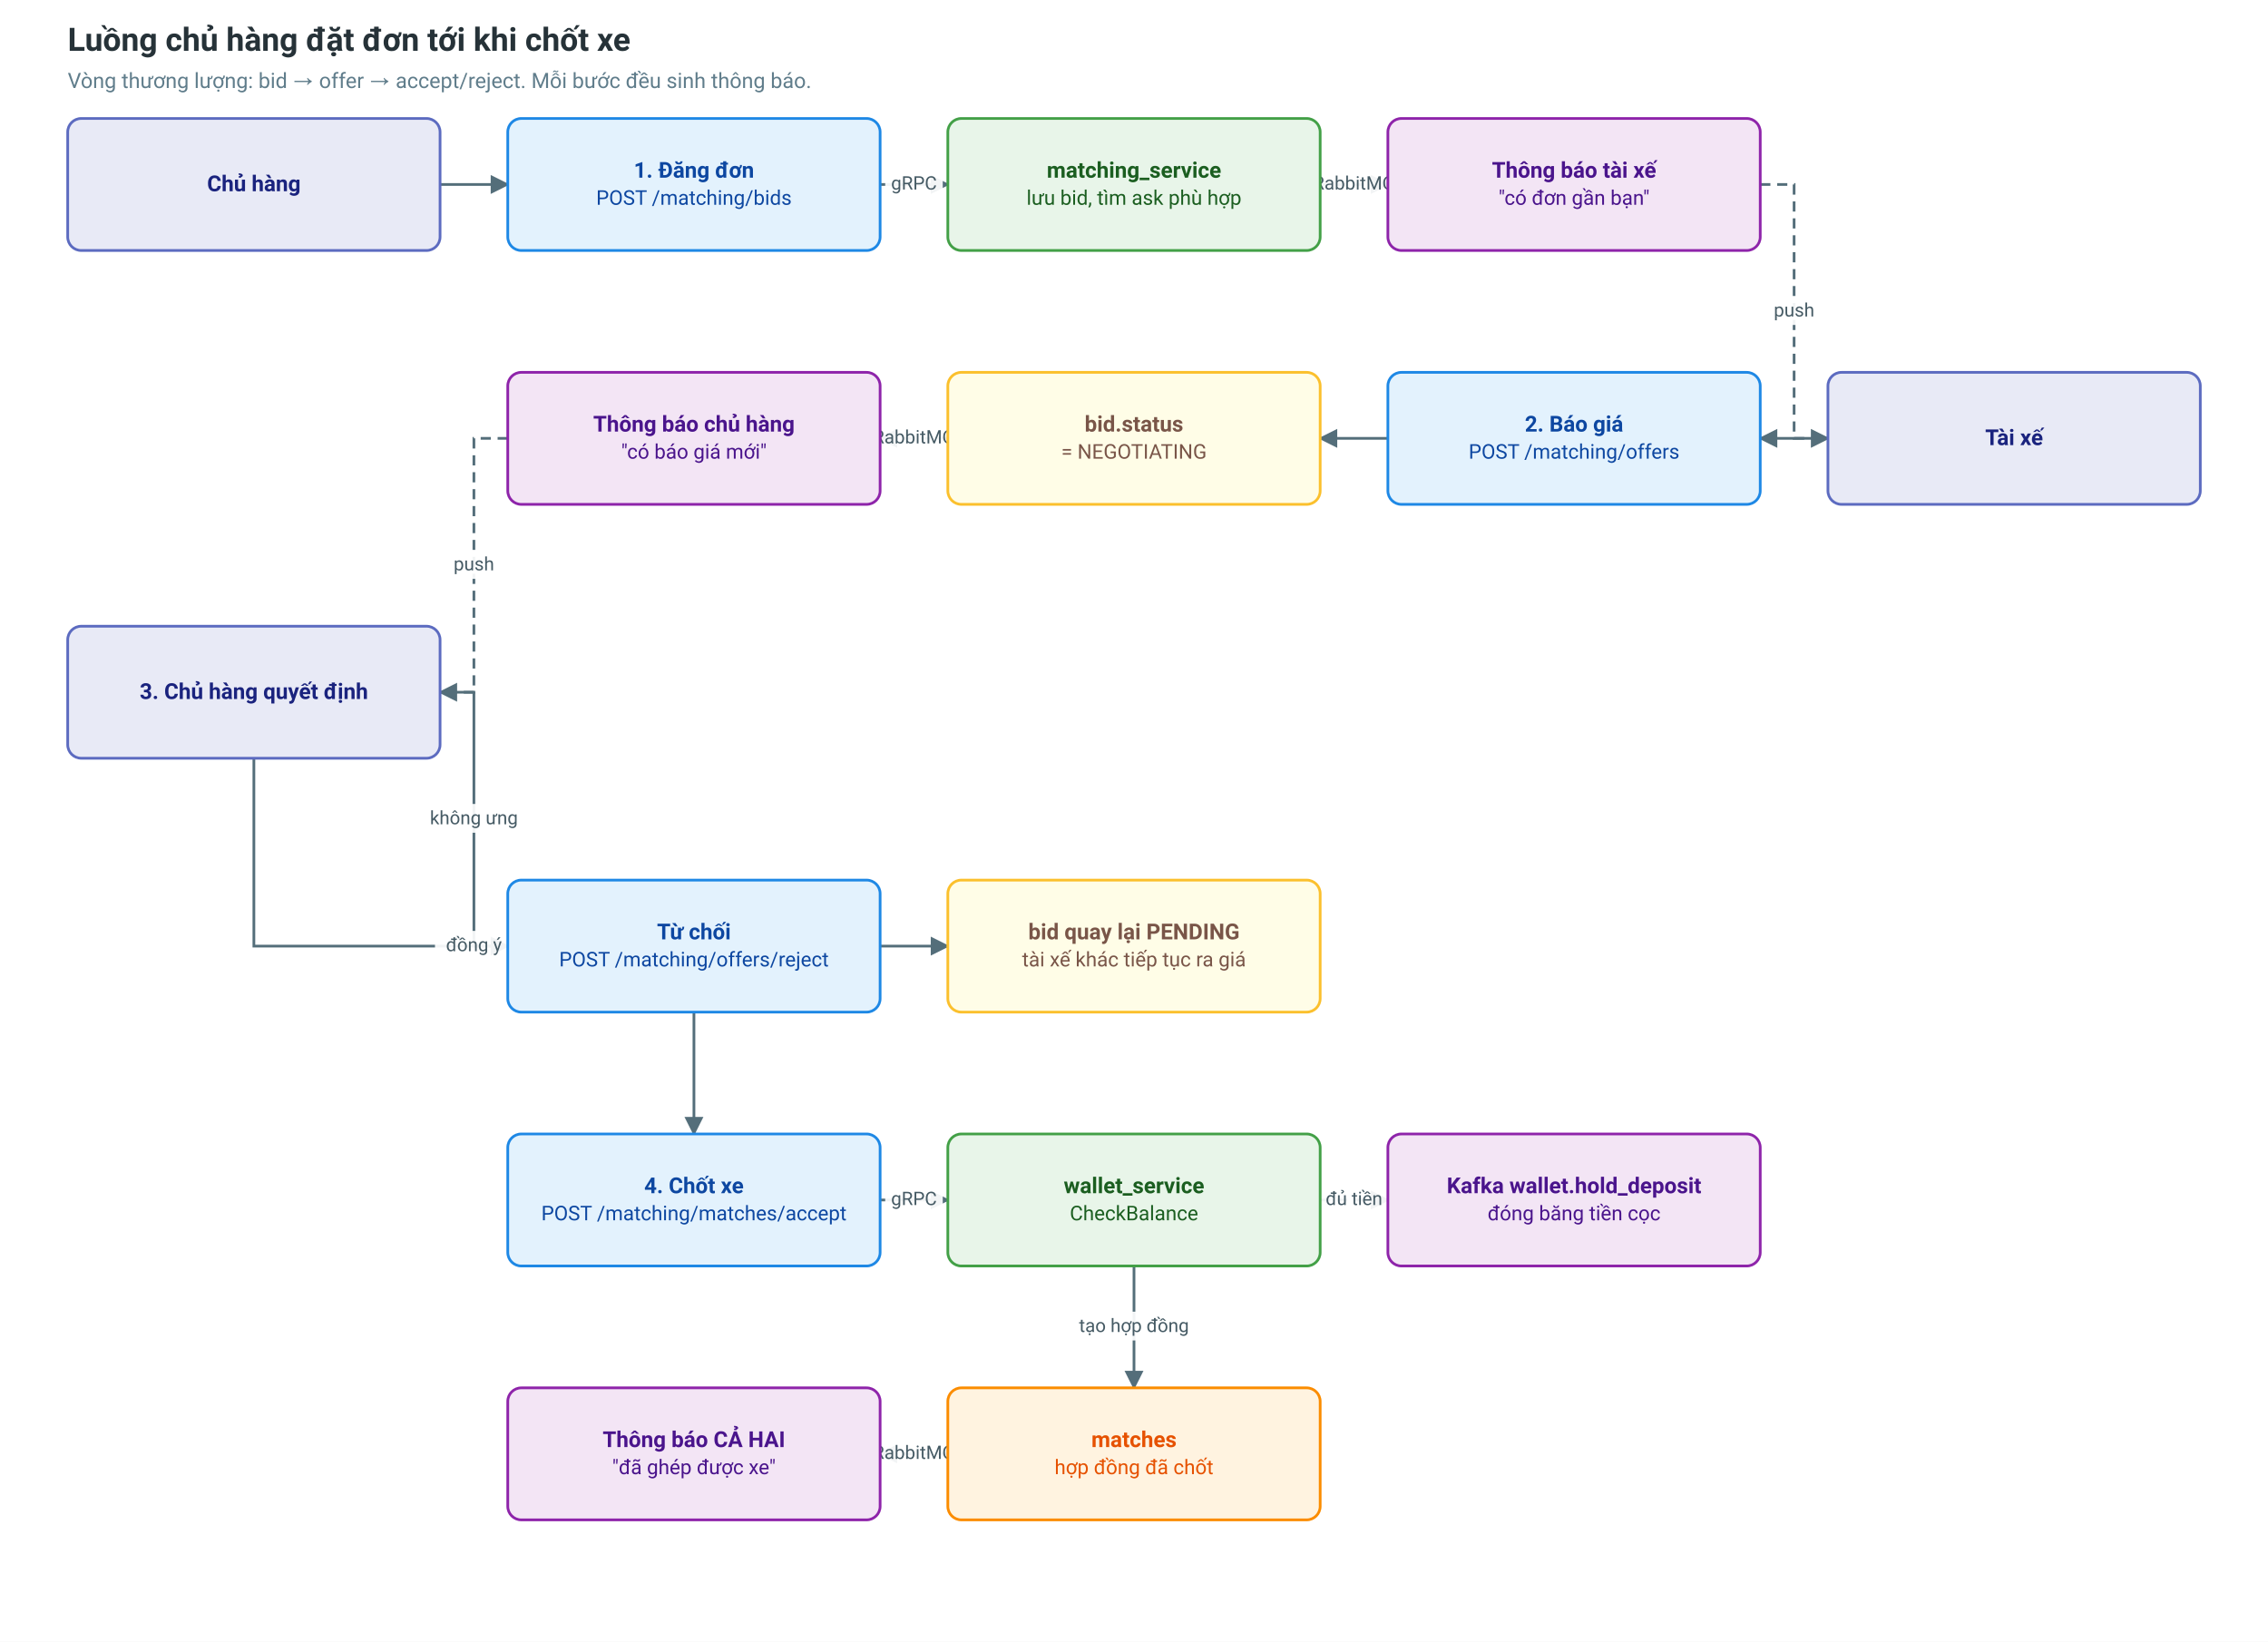
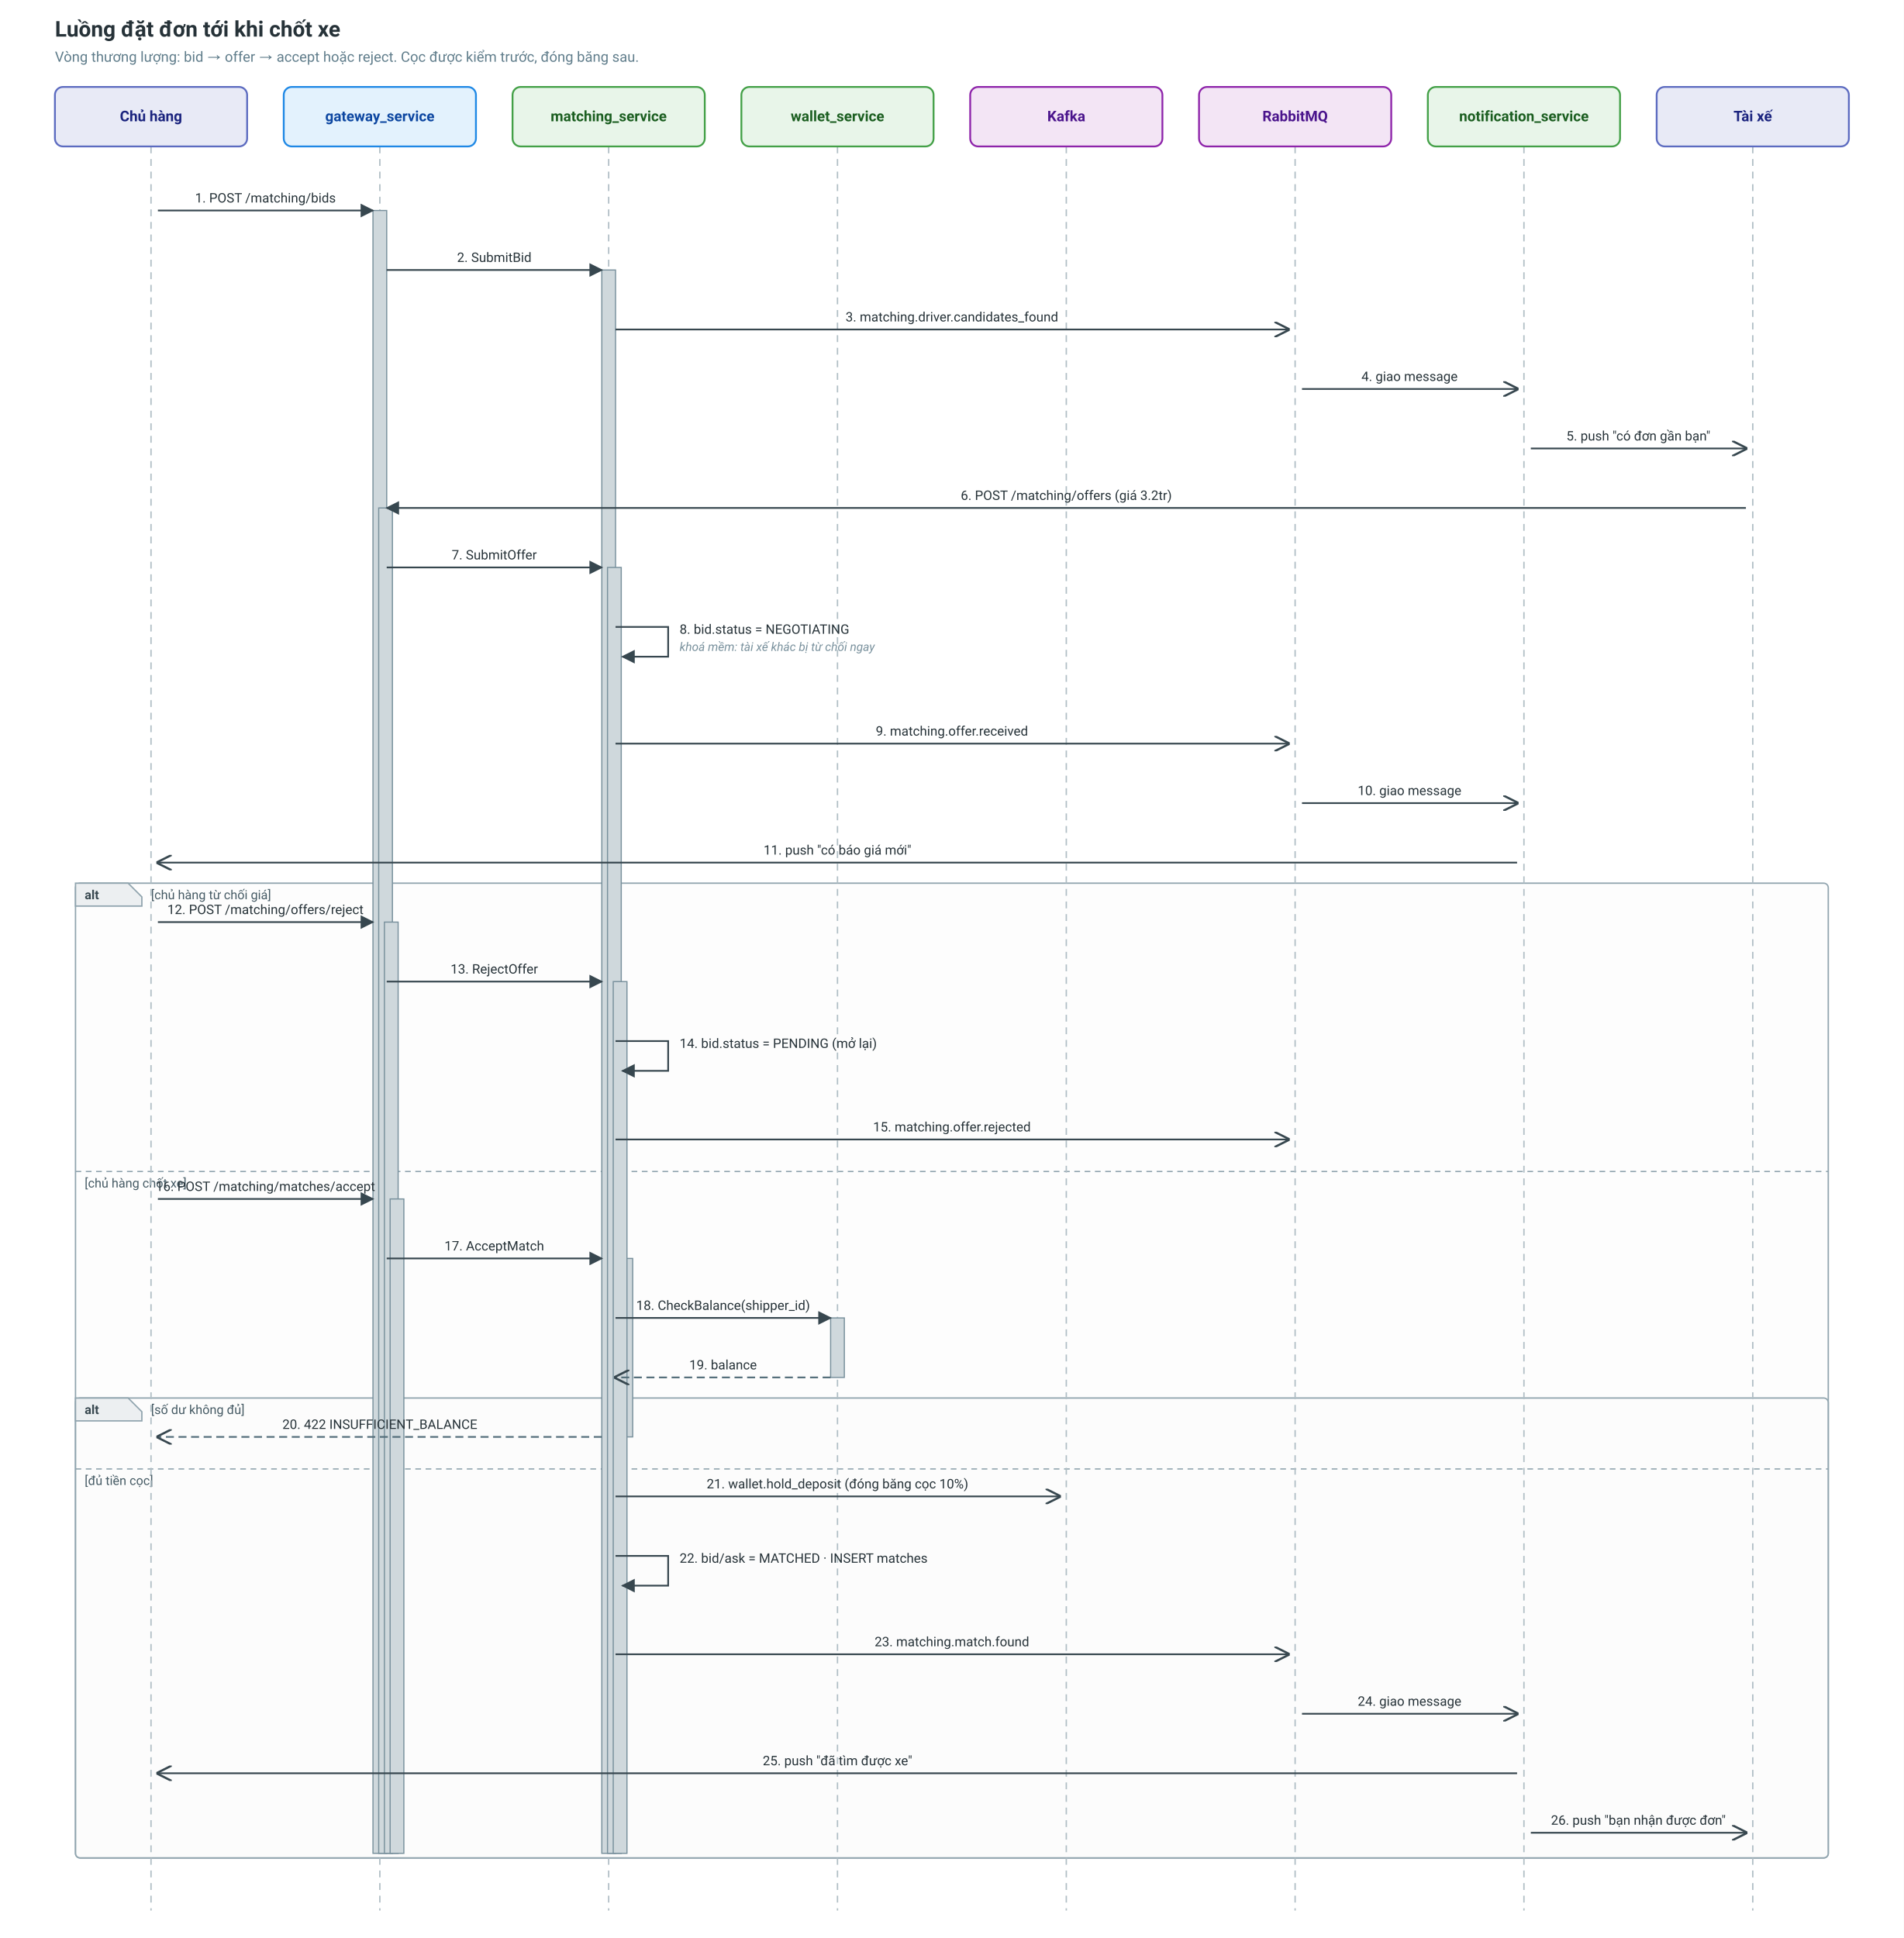
- <svg xmlns="http://www.w3.org/2000/svg" width="1340" height="970" viewBox="0 0 1340 970" font-family="Segoe UI, Roboto, Helvetica, Arial, sans-serif">
-   <rect width="1340" height="970" fill="#FFFFFF" />
+ <svg xmlns="http://www.w3.org/2000/svg" width="1664" height="1694" viewBox="0 0 1664 1694" font-family="Segoe UI, Roboto, Helvetica, Arial, sans-serif">
+   <rect width="1664" height="1694" fill="#FFFFFF" />
  <defs>
-     <marker id="arrow" viewBox="0 0 10 10" refX="9" refY="5" markerWidth="7" markerHeight="7" orient="auto-start-reverse">
-       <path d="M 0 0 L 10 5 L 0 10 z" fill="#546E7A" />
+     <marker id="solid" viewBox="0 0 10 10" refX="9" refY="5" markerWidth="8" markerHeight="8" orient="auto-start-reverse">
+       <path d="M 0 0 L 10 5 L 0 10 z" fill="#37474F" />
+     </marker>
+     <marker id="open" viewBox="0 0 10 10" refX="9" refY="5" markerWidth="9" markerHeight="9" orient="auto-start-reverse">
+       <path d="M 0 0 L 10 5 L 0 10" fill="none" stroke="#37474F" stroke-width="1.4" />
    </marker>
  </defs>
-   <text x="40" y="30" font-size="19" font-weight="600" fill="#263238">Luồng chủ hàng đặt đơn tới khi chốt xe</text>
-   <text x="40" y="52" font-size="12.5" fill="#607D8B">Vòng thương lượng: bid → offer → accept/reject. Mỗi bước đều sinh thông báo.</text>
-   <polyline points="260,109 300,109" fill="none" stroke="#546E7A" stroke-width="1.6" marker-end="url(#arrow)" />
-   <polyline points="520,109 560,109" fill="none" stroke="#546E7A" stroke-width="1.6" marker-end="url(#arrow)" />
-   <rect x="523" y="100" width="34" height="17" rx="3" fill="#FFFFFF" opacity="0.92" />
-   <text x="540" y="112" font-size="11" fill="#455A64" text-anchor="middle">gRPC</text>
-   <polyline points="780,109 820,109" fill="none" stroke="#546E7A" stroke-width="1.6" stroke-dasharray="6 4" marker-end="url(#arrow)" />
-   <rect x="771" y="100" width="58" height="17" rx="3" fill="#FFFFFF" opacity="0.92" />
-   <text x="800" y="112" font-size="11" fill="#455A64" text-anchor="middle">RabbitMQ</text>
-   <polyline points="1040,109 1060,109 1060,259 1080,259" fill="none" stroke="#546E7A" stroke-width="1.6" stroke-dasharray="6 4" marker-end="url(#arrow)" />
-   <rect x="1043" y="175" width="34" height="17" rx="3" fill="#FFFFFF" opacity="0.92" />
-   <text x="1060" y="187" font-size="11" fill="#455A64" text-anchor="middle">push</text>
-   <polyline points="1080,259 1040,259" fill="none" stroke="#546E7A" stroke-width="1.6" marker-end="url(#arrow)" />
-   <polyline points="820,259 780,259" fill="none" stroke="#546E7A" stroke-width="1.6" marker-end="url(#arrow)" />
-   <polyline points="560,259 520,259" fill="none" stroke="#546E7A" stroke-width="1.6" stroke-dasharray="6 4" marker-end="url(#arrow)" />
-   <rect x="511" y="250" width="58" height="17" rx="3" fill="#FFFFFF" opacity="0.92" />
-   <text x="540" y="262" font-size="11" fill="#455A64" text-anchor="middle">RabbitMQ</text>
-   <polyline points="300,259 280,259 280,409 260,409" fill="none" stroke="#546E7A" stroke-width="1.6" stroke-dasharray="6 4" marker-end="url(#arrow)" />
-   <rect x="263" y="325" width="34" height="17" rx="3" fill="#FFFFFF" opacity="0.92" />
-   <text x="280" y="337" font-size="11" fill="#455A64" text-anchor="middle">push</text>
-   <polyline points="260,409 280,409 280,559 300,559" fill="none" stroke="#546E7A" stroke-width="1.6" marker-end="url(#arrow)" />
-   <rect x="248" y="475" width="64" height="17" rx="3" fill="#FFFFFF" opacity="0.92" />
-   <text x="280" y="487" font-size="11" fill="#455A64" text-anchor="middle">không ưng</text>
-   <polyline points="520,559 560,559" fill="none" stroke="#546E7A" stroke-width="1.6" marker-end="url(#arrow)" />
-   <polyline points="150,448 150,559 410,559 410,670" fill="none" stroke="#546E7A" stroke-width="1.6" marker-end="url(#arrow)" />
-   <rect x="257" y="550" width="46" height="17" rx="3" fill="#FFFFFF" opacity="0.92" />
-   <text x="280" y="562" font-size="11" fill="#455A64" text-anchor="middle">đồng ý</text>
-   <polyline points="520,709 560,709" fill="none" stroke="#546E7A" stroke-width="1.6" marker-end="url(#arrow)" />
-   <rect x="523" y="700" width="34" height="17" rx="3" fill="#FFFFFF" opacity="0.92" />
-   <text x="540" y="712" font-size="11" fill="#455A64" text-anchor="middle">gRPC</text>
-   <polyline points="780,709 820,709" fill="none" stroke="#546E7A" stroke-width="1.6" stroke-dasharray="6 4" marker-end="url(#arrow)" />
-   <rect x="774" y="700" width="52" height="17" rx="3" fill="#FFFFFF" opacity="0.92" />
-   <text x="800" y="712" font-size="11" fill="#455A64" text-anchor="middle">đủ tiền</text>
-   <polyline points="670,748 670,820" fill="none" stroke="#546E7A" stroke-width="1.6" marker-end="url(#arrow)" />
-   <rect x="629" y="775" width="82" height="17" rx="3" fill="#FFFFFF" opacity="0.92" />
-   <text x="670" y="787" font-size="11" fill="#455A64" text-anchor="middle">tạo hợp đồng</text>
-   <polyline points="560,859 520,859" fill="none" stroke="#546E7A" stroke-width="1.6" stroke-dasharray="6 4" marker-end="url(#arrow)" />
-   <rect x="511" y="850" width="58" height="17" rx="3" fill="#FFFFFF" opacity="0.92" />
-   <text x="540" y="862" font-size="11" fill="#455A64" text-anchor="middle">RabbitMQ</text>
-   <rect x="40" y="70" width="220" height="78" rx="8" fill="#E8EAF6" stroke="#5C6BC0" stroke-width="1.6" />
-   <text x="150" y="113" font-size="13.0" font-weight="600" fill="#1A237E" text-anchor="middle">Chủ hàng</text>
-   <rect x="300" y="70" width="220" height="78" rx="8" fill="#E3F2FD" stroke="#1E88E5" stroke-width="1.6" />
-   <text x="410" y="105" font-size="13.0" font-weight="600" fill="#0D47A1" text-anchor="middle">1. Đăng đơn</text>
-   <text x="410" y="121" font-size="12.0" font-weight="400" fill="#0D47A1" text-anchor="middle">POST /matching/bids</text>
-   <rect x="560" y="70" width="220" height="78" rx="8" fill="#E8F5E9" stroke="#43A047" stroke-width="1.6" />
-   <text x="670" y="105" font-size="13.0" font-weight="600" fill="#1B5E20" text-anchor="middle">matching_service</text>
-   <text x="670" y="121" font-size="12.0" font-weight="400" fill="#1B5E20" text-anchor="middle">lưu bid, tìm ask phù hợp</text>
-   <rect x="820" y="70" width="220" height="78" rx="8" fill="#F3E5F5" stroke="#8E24AA" stroke-width="1.6" />
-   <text x="930" y="105" font-size="13.0" font-weight="600" fill="#4A148C" text-anchor="middle">Thông báo tài xế</text>
-   <text x="930" y="121" font-size="12.0" font-weight="400" fill="#4A148C" text-anchor="middle">"có đơn gần bạn"</text>
-   <rect x="1080" y="220" width="220" height="78" rx="8" fill="#E8EAF6" stroke="#5C6BC0" stroke-width="1.6" />
-   <text x="1190" y="263" font-size="13.0" font-weight="600" fill="#1A237E" text-anchor="middle">Tài xế</text>
-   <rect x="820" y="220" width="220" height="78" rx="8" fill="#E3F2FD" stroke="#1E88E5" stroke-width="1.6" />
-   <text x="930" y="255" font-size="13.0" font-weight="600" fill="#0D47A1" text-anchor="middle">2. Báo giá</text>
-   <text x="930" y="271" font-size="12.0" font-weight="400" fill="#0D47A1" text-anchor="middle">POST /matching/offers</text>
-   <rect x="560" y="220" width="220" height="78" rx="8" fill="#FFFDE7" stroke="#FBC02D" stroke-width="1.6" />
-   <text x="670" y="255" font-size="13.0" font-weight="600" fill="#795548" text-anchor="middle">bid.status</text>
-   <text x="670" y="271" font-size="12.0" font-weight="400" fill="#795548" text-anchor="middle">= NEGOTIATING</text>
-   <rect x="300" y="220" width="220" height="78" rx="8" fill="#F3E5F5" stroke="#8E24AA" stroke-width="1.6" />
-   <text x="410" y="255" font-size="13.0" font-weight="600" fill="#4A148C" text-anchor="middle">Thông báo chủ hàng</text>
-   <text x="410" y="271" font-size="12.0" font-weight="400" fill="#4A148C" text-anchor="middle">"có báo giá mới"</text>
-   <rect x="40" y="370" width="220" height="78" rx="8" fill="#E8EAF6" stroke="#5C6BC0" stroke-width="1.6" />
-   <text x="150" y="413" font-size="13.0" font-weight="600" fill="#1A237E" text-anchor="middle">3. Chủ hàng quyết định</text>
-   <rect x="300" y="520" width="220" height="78" rx="8" fill="#E3F2FD" stroke="#1E88E5" stroke-width="1.6" />
-   <text x="410" y="555" font-size="13.0" font-weight="600" fill="#0D47A1" text-anchor="middle">Từ chối</text>
-   <text x="410" y="571" font-size="12.0" font-weight="400" fill="#0D47A1" text-anchor="middle">POST /matching/offers/reject</text>
-   <rect x="560" y="520" width="220" height="78" rx="8" fill="#FFFDE7" stroke="#FBC02D" stroke-width="1.6" />
-   <text x="670" y="555" font-size="13.0" font-weight="600" fill="#795548" text-anchor="middle">bid quay lại PENDING</text>
-   <text x="670" y="571" font-size="12.0" font-weight="400" fill="#795548" text-anchor="middle">tài xế khác tiếp tục ra giá</text>
-   <rect x="300" y="670" width="220" height="78" rx="8" fill="#E3F2FD" stroke="#1E88E5" stroke-width="1.6" />
-   <text x="410" y="705" font-size="13.0" font-weight="600" fill="#0D47A1" text-anchor="middle">4. Chốt xe</text>
-   <text x="410" y="721" font-size="12.0" font-weight="400" fill="#0D47A1" text-anchor="middle">POST /matching/matches/accept</text>
-   <rect x="560" y="670" width="220" height="78" rx="8" fill="#E8F5E9" stroke="#43A047" stroke-width="1.6" />
-   <text x="670" y="705" font-size="13.0" font-weight="600" fill="#1B5E20" text-anchor="middle">wallet_service</text>
-   <text x="670" y="721" font-size="12.0" font-weight="400" fill="#1B5E20" text-anchor="middle">CheckBalance</text>
-   <rect x="820" y="670" width="220" height="78" rx="8" fill="#F3E5F5" stroke="#8E24AA" stroke-width="1.6" />
-   <text x="930" y="705" font-size="13.0" font-weight="600" fill="#4A148C" text-anchor="middle">Kafka wallet.hold_deposit</text>
-   <text x="930" y="721" font-size="12.0" font-weight="400" fill="#4A148C" text-anchor="middle">đóng băng tiền cọc</text>
-   <rect x="560" y="820" width="220" height="78" rx="8" fill="#FFF3E0" stroke="#FB8C00" stroke-width="1.6" />
-   <text x="670" y="855" font-size="13.0" font-weight="600" fill="#E65100" text-anchor="middle">matches</text>
-   <text x="670" y="871" font-size="12.0" font-weight="400" fill="#E65100" text-anchor="middle">hợp đồng đã chốt</text>
-   <rect x="300" y="820" width="220" height="78" rx="8" fill="#F3E5F5" stroke="#8E24AA" stroke-width="1.6" />
-   <text x="410" y="855" font-size="13.0" font-weight="600" fill="#4A148C" text-anchor="middle">Thông báo CẢ HAI</text>
-   <text x="410" y="871" font-size="12.0" font-weight="400" fill="#4A148C" text-anchor="middle">"đã ghép được xe"</text>
+   <text x="48" y="32" font-size="19" font-weight="600" fill="#263238">Luồng đặt đơn tới khi chốt xe</text>
+   <text x="48" y="54" font-size="12.5" fill="#607D8B">Vòng thương lượng: bid → offer → accept hoặc reject. Cọc được kiểm trước, đóng băng sau.</text>
+   <rect x="66" y="772" width="1532" height="852" rx="4" fill="#FAFAFA" fill-opacity="0.55" stroke="#90A4AE" stroke-width="1.2" />
+   <path d="M 66 772 h 46 l 12 12 v 8 h -58 z" fill="#ECEFF1" stroke="#90A4AE" stroke-width="1.2" />
+   <text x="74" y="786" font-size="11" font-weight="700" fill="#37474F">alt</text>
+   <text x="132" y="786" font-size="11" fill="#455A64">[chủ hàng từ chối giá]</text>
+   <line x1="66" y1="1024" x2="1598" y2="1024" stroke="#90A4AE" stroke-width="1.1" stroke-dasharray="5 4" />
+   <text x="74" y="1038" font-size="11" fill="#455A64">[chủ hàng chốt xe]</text>
+   <rect x="66" y="1222" width="1532" height="402" rx="4" fill="#FAFAFA" fill-opacity="0.55" stroke="#90A4AE" stroke-width="1.2" />
+   <path d="M 66 1222 h 46 l 12 12 v 8 h -58 z" fill="#ECEFF1" stroke="#90A4AE" stroke-width="1.2" />
+   <text x="74" y="1236" font-size="11" font-weight="700" fill="#37474F">alt</text>
+   <text x="132" y="1236" font-size="11" fill="#455A64">[số dư không đủ]</text>
+   <line x1="66" y1="1284" x2="1598" y2="1284" stroke="#90A4AE" stroke-width="1.1" stroke-dasharray="5 4" />
+   <text x="74" y="1298" font-size="11" fill="#455A64">[đủ tiền cọc]</text>
+   <line x1="132" y1="128" x2="132" y2="1670" stroke="#B0BEC5" stroke-width="1.2" stroke-dasharray="6 5" />
+   <line x1="332" y1="128" x2="332" y2="1670" stroke="#B0BEC5" stroke-width="1.2" stroke-dasharray="6 5" />
+   <line x1="532" y1="128" x2="532" y2="1670" stroke="#B0BEC5" stroke-width="1.2" stroke-dasharray="6 5" />
+   <line x1="732" y1="128" x2="732" y2="1670" stroke="#B0BEC5" stroke-width="1.2" stroke-dasharray="6 5" />
+   <line x1="932" y1="128" x2="932" y2="1670" stroke="#B0BEC5" stroke-width="1.2" stroke-dasharray="6 5" />
+   <line x1="1132" y1="128" x2="1132" y2="1670" stroke="#B0BEC5" stroke-width="1.2" stroke-dasharray="6 5" />
+   <line x1="1332" y1="128" x2="1332" y2="1670" stroke="#B0BEC5" stroke-width="1.2" stroke-dasharray="6 5" />
+   <line x1="1532" y1="128" x2="1532" y2="1670" stroke="#B0BEC5" stroke-width="1.2" stroke-dasharray="6 5" />
+   <rect x="726" y="1152" width="12" height="52" fill="#CFD8DC" stroke="#78909C" stroke-width="1" />
+   <rect x="541" y="1100" width="12" height="156" fill="#CFD8DC" stroke="#78909C" stroke-width="1" />
+   <rect x="326" y="184" width="12" height="1436" fill="#CFD8DC" stroke="#78909C" stroke-width="1" />
+   <rect x="331" y="444" width="12" height="1176" fill="#CFD8DC" stroke="#78909C" stroke-width="1" />
+   <rect x="336" y="806" width="12" height="814" fill="#CFD8DC" stroke="#78909C" stroke-width="1" />
+   <rect x="341" y="1048" width="12" height="572" fill="#CFD8DC" stroke="#78909C" stroke-width="1" />
+   <rect x="526" y="236" width="12" height="1384" fill="#CFD8DC" stroke="#78909C" stroke-width="1" />
+   <rect x="531" y="496" width="12" height="1124" fill="#CFD8DC" stroke="#78909C" stroke-width="1" />
+   <rect x="536" y="858" width="12" height="762" fill="#CFD8DC" stroke="#78909C" stroke-width="1" />
+   <line x1="138" y1="184" x2="326" y2="184" stroke="#37474F" stroke-width="1.5" marker-end="url(#solid)" />
+   <text x="232" y="177" font-size="11.5" fill="#263238" text-anchor="middle">1. POST /matching/bids</text>
+   <line x1="338" y1="236" x2="526" y2="236" stroke="#37474F" stroke-width="1.5" marker-end="url(#solid)" />
+   <text x="432" y="229" font-size="11.5" fill="#263238" text-anchor="middle">2. SubmitBid</text>
+   <line x1="538" y1="288" x2="1126" y2="288" stroke="#37474F" stroke-width="1.5" marker-end="url(#open)" />
+   <text x="832" y="281" font-size="11.5" fill="#263238" text-anchor="middle">3. matching.driver.candidates_found</text>
+   <line x1="1138" y1="340" x2="1326" y2="340" stroke="#37474F" stroke-width="1.5" marker-end="url(#open)" />
+   <text x="1232" y="333" font-size="11.5" fill="#263238" text-anchor="middle">4. giao message</text>
+   <line x1="1338" y1="392" x2="1526" y2="392" stroke="#37474F" stroke-width="1.5" marker-end="url(#open)" />
+   <text x="1432" y="385" font-size="11.5" fill="#263238" text-anchor="middle">5. push "có đơn gần bạn"</text>
+   <line x1="1526" y1="444" x2="338" y2="444" stroke="#37474F" stroke-width="1.5" marker-end="url(#solid)" />
+   <text x="932" y="437" font-size="11.5" fill="#263238" text-anchor="middle">6. POST /matching/offers (giá 3.2tr)</text>
+   <line x1="338" y1="496" x2="526" y2="496" stroke="#37474F" stroke-width="1.5" marker-end="url(#solid)" />
+   <text x="432" y="489" font-size="11.5" fill="#263238" text-anchor="middle">7. SubmitOffer</text>
+   <polyline points="538,548 584,548 584,574 544,574" fill="none" stroke="#37474F" stroke-width="1.5" marker-end="url(#solid)" />
+   <text x="594" y="554" font-size="11.5" fill="#263238">8. bid.status = NEGOTIATING</text>
+   <text x="594" y="569" font-size="10.5" font-style="italic" fill="#78909C">khoá mềm: tài xế khác bị từ chối ngay</text>
+   <line x1="538" y1="650" x2="1126" y2="650" stroke="#37474F" stroke-width="1.5" marker-end="url(#open)" />
+   <text x="832" y="643" font-size="11.5" fill="#263238" text-anchor="middle">9. matching.offer.received</text>
+   <line x1="1138" y1="702" x2="1326" y2="702" stroke="#37474F" stroke-width="1.5" marker-end="url(#open)" />
+   <text x="1232" y="695" font-size="11.5" fill="#263238" text-anchor="middle">10. giao message</text>
+   <line x1="1326" y1="754" x2="138" y2="754" stroke="#37474F" stroke-width="1.5" marker-end="url(#open)" />
+   <text x="732" y="747" font-size="11.5" fill="#263238" text-anchor="middle">11. push "có báo giá mới"</text>
+   <line x1="138" y1="806" x2="326" y2="806" stroke="#37474F" stroke-width="1.5" marker-end="url(#solid)" />
+   <text x="232" y="799" font-size="11.5" fill="#263238" text-anchor="middle">12. POST /matching/offers/reject</text>
+   <line x1="338" y1="858" x2="526" y2="858" stroke="#37474F" stroke-width="1.5" marker-end="url(#solid)" />
+   <text x="432" y="851" font-size="11.5" fill="#263238" text-anchor="middle">13. RejectOffer</text>
+   <polyline points="538,910 584,910 584,936 544,936" fill="none" stroke="#37474F" stroke-width="1.5" marker-end="url(#solid)" />
+   <text x="594" y="916" font-size="11.5" fill="#263238">14. bid.status = PENDING (mở lại)</text>
+   <line x1="538" y1="996" x2="1126" y2="996" stroke="#37474F" stroke-width="1.5" marker-end="url(#open)" />
+   <text x="832" y="989" font-size="11.5" fill="#263238" text-anchor="middle">15. matching.offer.rejected</text>
+   <line x1="138" y1="1048" x2="326" y2="1048" stroke="#37474F" stroke-width="1.5" marker-end="url(#solid)" />
+   <text x="232" y="1041" font-size="11.5" fill="#263238" text-anchor="middle">16. POST /matching/matches/accept</text>
+   <line x1="338" y1="1100" x2="526" y2="1100" stroke="#37474F" stroke-width="1.5" marker-end="url(#solid)" />
+   <text x="432" y="1093" font-size="11.5" fill="#263238" text-anchor="middle">17. AcceptMatch</text>
+   <line x1="538" y1="1152" x2="726" y2="1152" stroke="#37474F" stroke-width="1.5" marker-end="url(#solid)" />
+   <text x="632" y="1145" font-size="11.5" fill="#263238" text-anchor="middle">18. CheckBalance(shipper_id)</text>
+   <line x1="726" y1="1204" x2="538" y2="1204" stroke="#546E7A" stroke-width="1.5" stroke-dasharray="7 4" marker-end="url(#open)" />
+   <text x="632" y="1197" font-size="11.5" fill="#263238" text-anchor="middle">19. balance</text>
+   <line x1="526" y1="1256" x2="138" y2="1256" stroke="#546E7A" stroke-width="1.5" stroke-dasharray="7 4" marker-end="url(#open)" />
+   <text x="332" y="1249" font-size="11.5" fill="#263238" text-anchor="middle">20. 422 INSUFFICIENT_BALANCE</text>
+   <line x1="538" y1="1308" x2="926" y2="1308" stroke="#37474F" stroke-width="1.5" marker-end="url(#open)" />
+   <text x="732" y="1301" font-size="11.5" fill="#263238" text-anchor="middle">21. wallet.hold_deposit (đóng băng cọc 10%)</text>
+   <polyline points="538,1360 584,1360 584,1386 544,1386" fill="none" stroke="#37474F" stroke-width="1.5" marker-end="url(#solid)" />
+   <text x="594" y="1366" font-size="11.5" fill="#263238">22. bid/ask = MATCHED · INSERT matches</text>
+   <line x1="538" y1="1446" x2="1126" y2="1446" stroke="#37474F" stroke-width="1.5" marker-end="url(#open)" />
+   <text x="832" y="1439" font-size="11.5" fill="#263238" text-anchor="middle">23. matching.match.found</text>
+   <line x1="1138" y1="1498" x2="1326" y2="1498" stroke="#37474F" stroke-width="1.5" marker-end="url(#open)" />
+   <text x="1232" y="1491" font-size="11.5" fill="#263238" text-anchor="middle">24. giao message</text>
+   <line x1="1326" y1="1550" x2="138" y2="1550" stroke="#37474F" stroke-width="1.5" marker-end="url(#open)" />
+   <text x="732" y="1543" font-size="11.5" fill="#263238" text-anchor="middle">25. push "đã tìm được xe"</text>
+   <line x1="1338" y1="1602" x2="1526" y2="1602" stroke="#37474F" stroke-width="1.5" marker-end="url(#open)" />
+   <text x="1432" y="1595" font-size="11.5" fill="#263238" text-anchor="middle">26. push "bạn nhận được đơn"</text>
+   <rect x="48" y="76" width="168" height="52" rx="7" fill="#E8EAF6" stroke="#5C6BC0" stroke-width="1.6" />
+   <text x="132" y="106" font-size="12.8" font-weight="600" fill="#1A237E" text-anchor="middle">Chủ hàng</text>
+   <rect x="248" y="76" width="168" height="52" rx="7" fill="#E3F2FD" stroke="#1E88E5" stroke-width="1.6" />
+   <text x="332" y="106" font-size="12.8" font-weight="600" fill="#0D47A1" text-anchor="middle">gateway_service</text>
+   <rect x="448" y="76" width="168" height="52" rx="7" fill="#E8F5E9" stroke="#43A047" stroke-width="1.6" />
+   <text x="532" y="106" font-size="12.8" font-weight="600" fill="#1B5E20" text-anchor="middle">matching_service</text>
+   <rect x="648" y="76" width="168" height="52" rx="7" fill="#E8F5E9" stroke="#43A047" stroke-width="1.6" />
+   <text x="732" y="106" font-size="12.8" font-weight="600" fill="#1B5E20" text-anchor="middle">wallet_service</text>
+   <rect x="848" y="76" width="168" height="52" rx="7" fill="#F3E5F5" stroke="#8E24AA" stroke-width="1.6" />
+   <text x="932" y="106" font-size="12.8" font-weight="600" fill="#4A148C" text-anchor="middle">Kafka</text>
+   <rect x="1048" y="76" width="168" height="52" rx="7" fill="#F3E5F5" stroke="#8E24AA" stroke-width="1.6" />
+   <text x="1132" y="106" font-size="12.8" font-weight="600" fill="#4A148C" text-anchor="middle">RabbitMQ</text>
+   <rect x="1248" y="76" width="168" height="52" rx="7" fill="#E8F5E9" stroke="#43A047" stroke-width="1.6" />
+   <text x="1332" y="106" font-size="12.8" font-weight="600" fill="#1B5E20" text-anchor="middle">notification_service</text>
+   <rect x="1448" y="76" width="168" height="52" rx="7" fill="#E8EAF6" stroke="#5C6BC0" stroke-width="1.6" />
+   <text x="1532" y="106" font-size="12.8" font-weight="600" fill="#1A237E" text-anchor="middle">Tài xế</text>
</svg>
